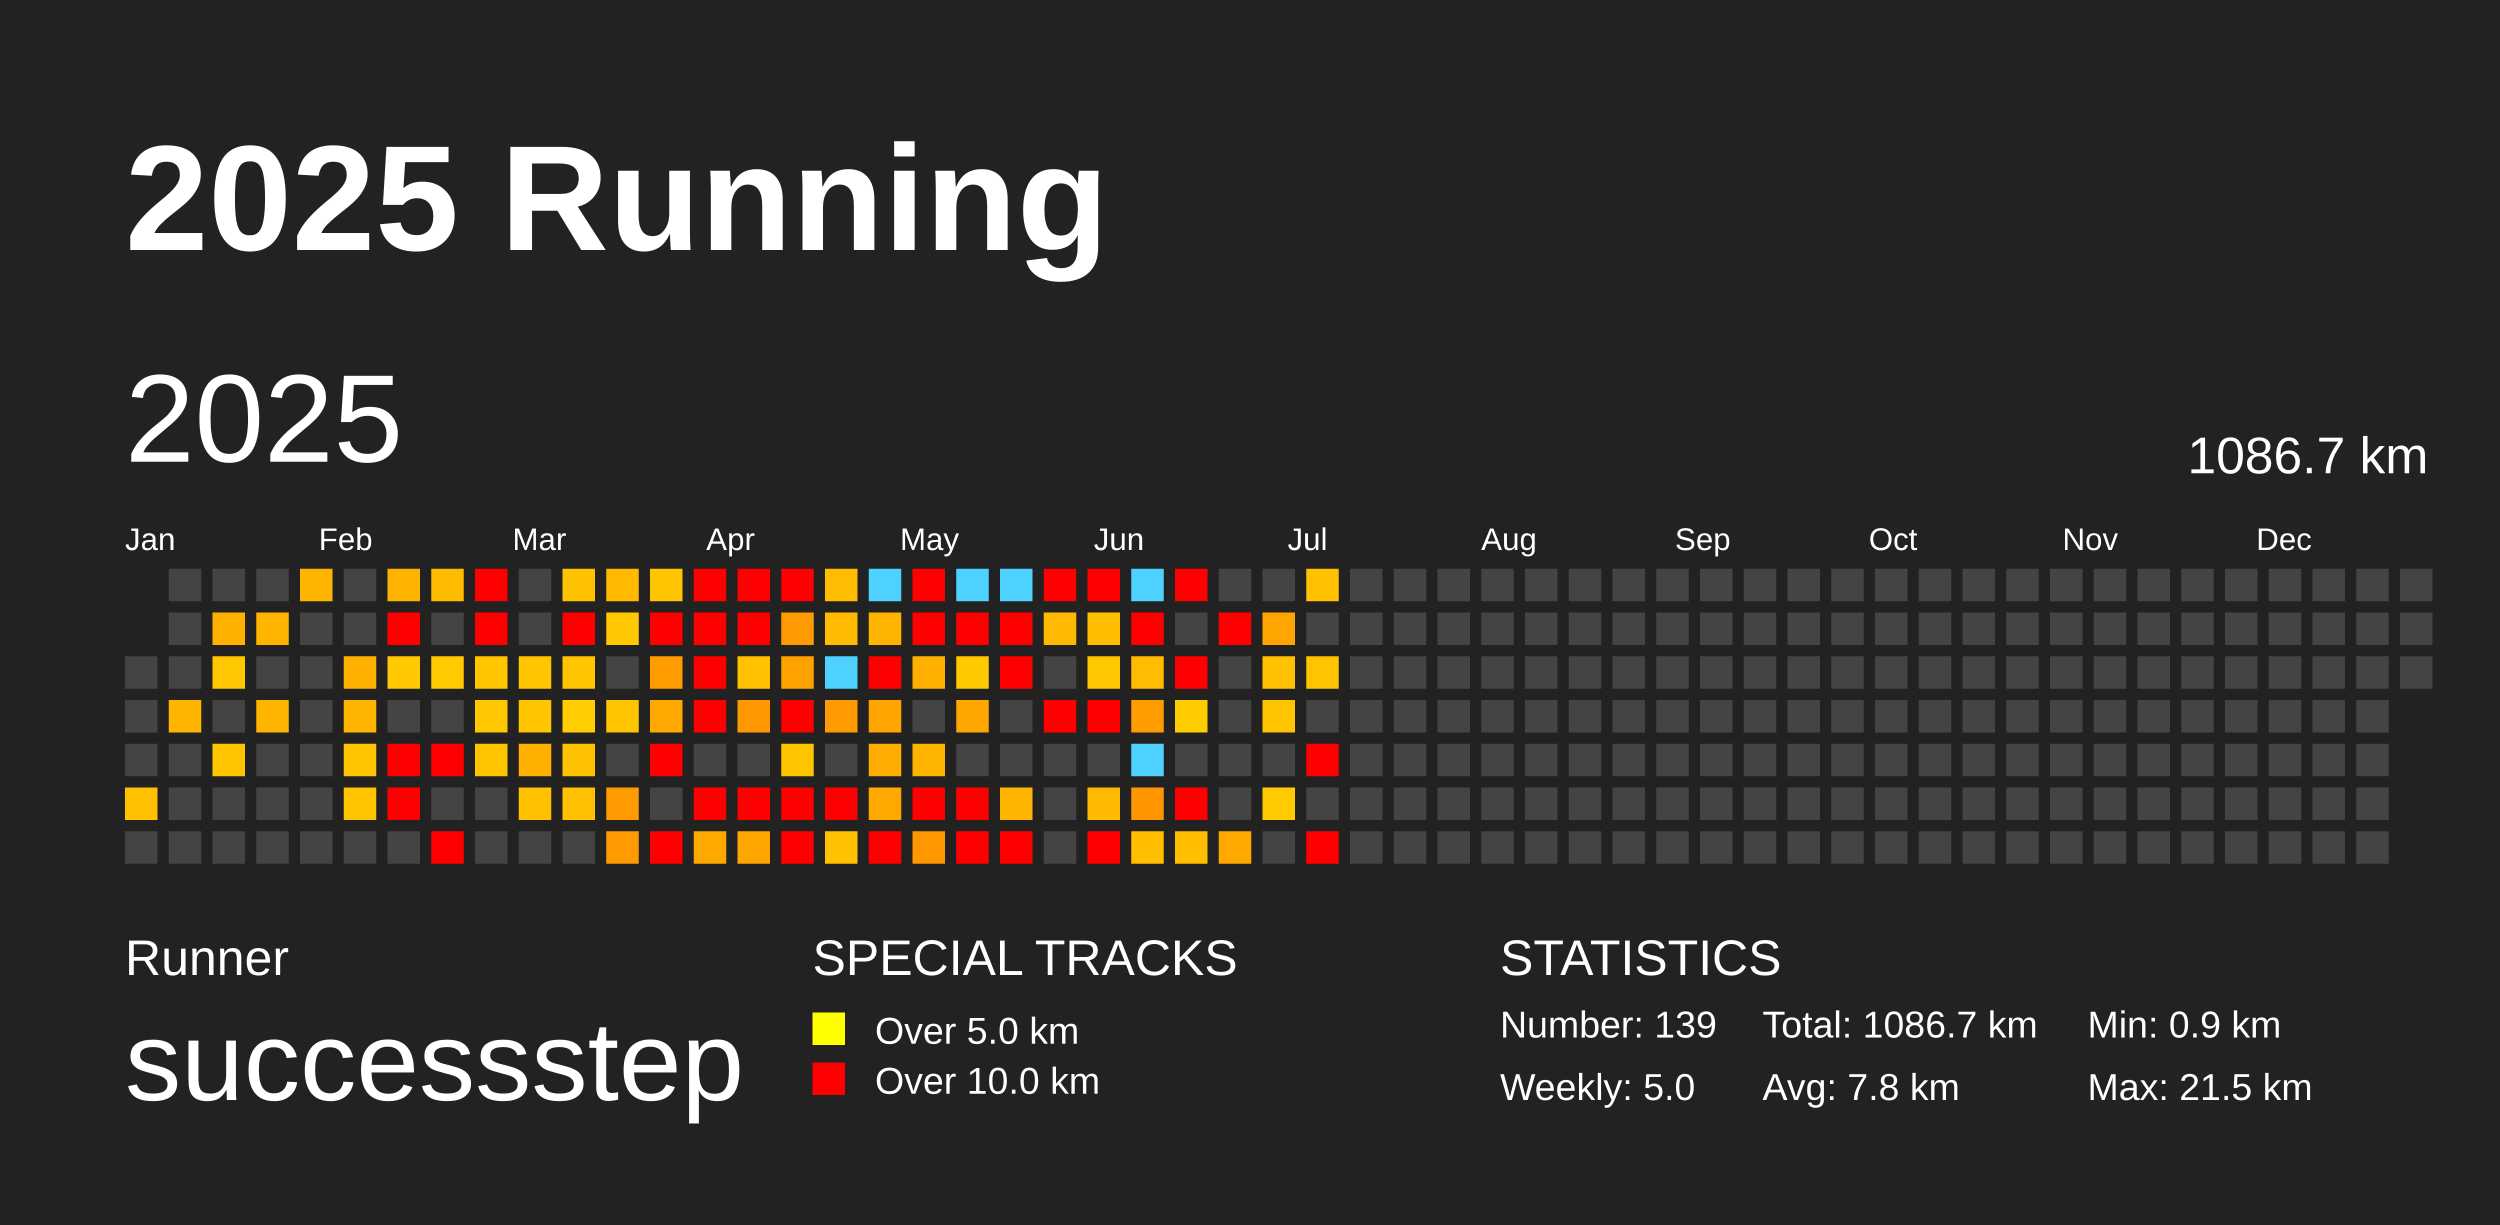
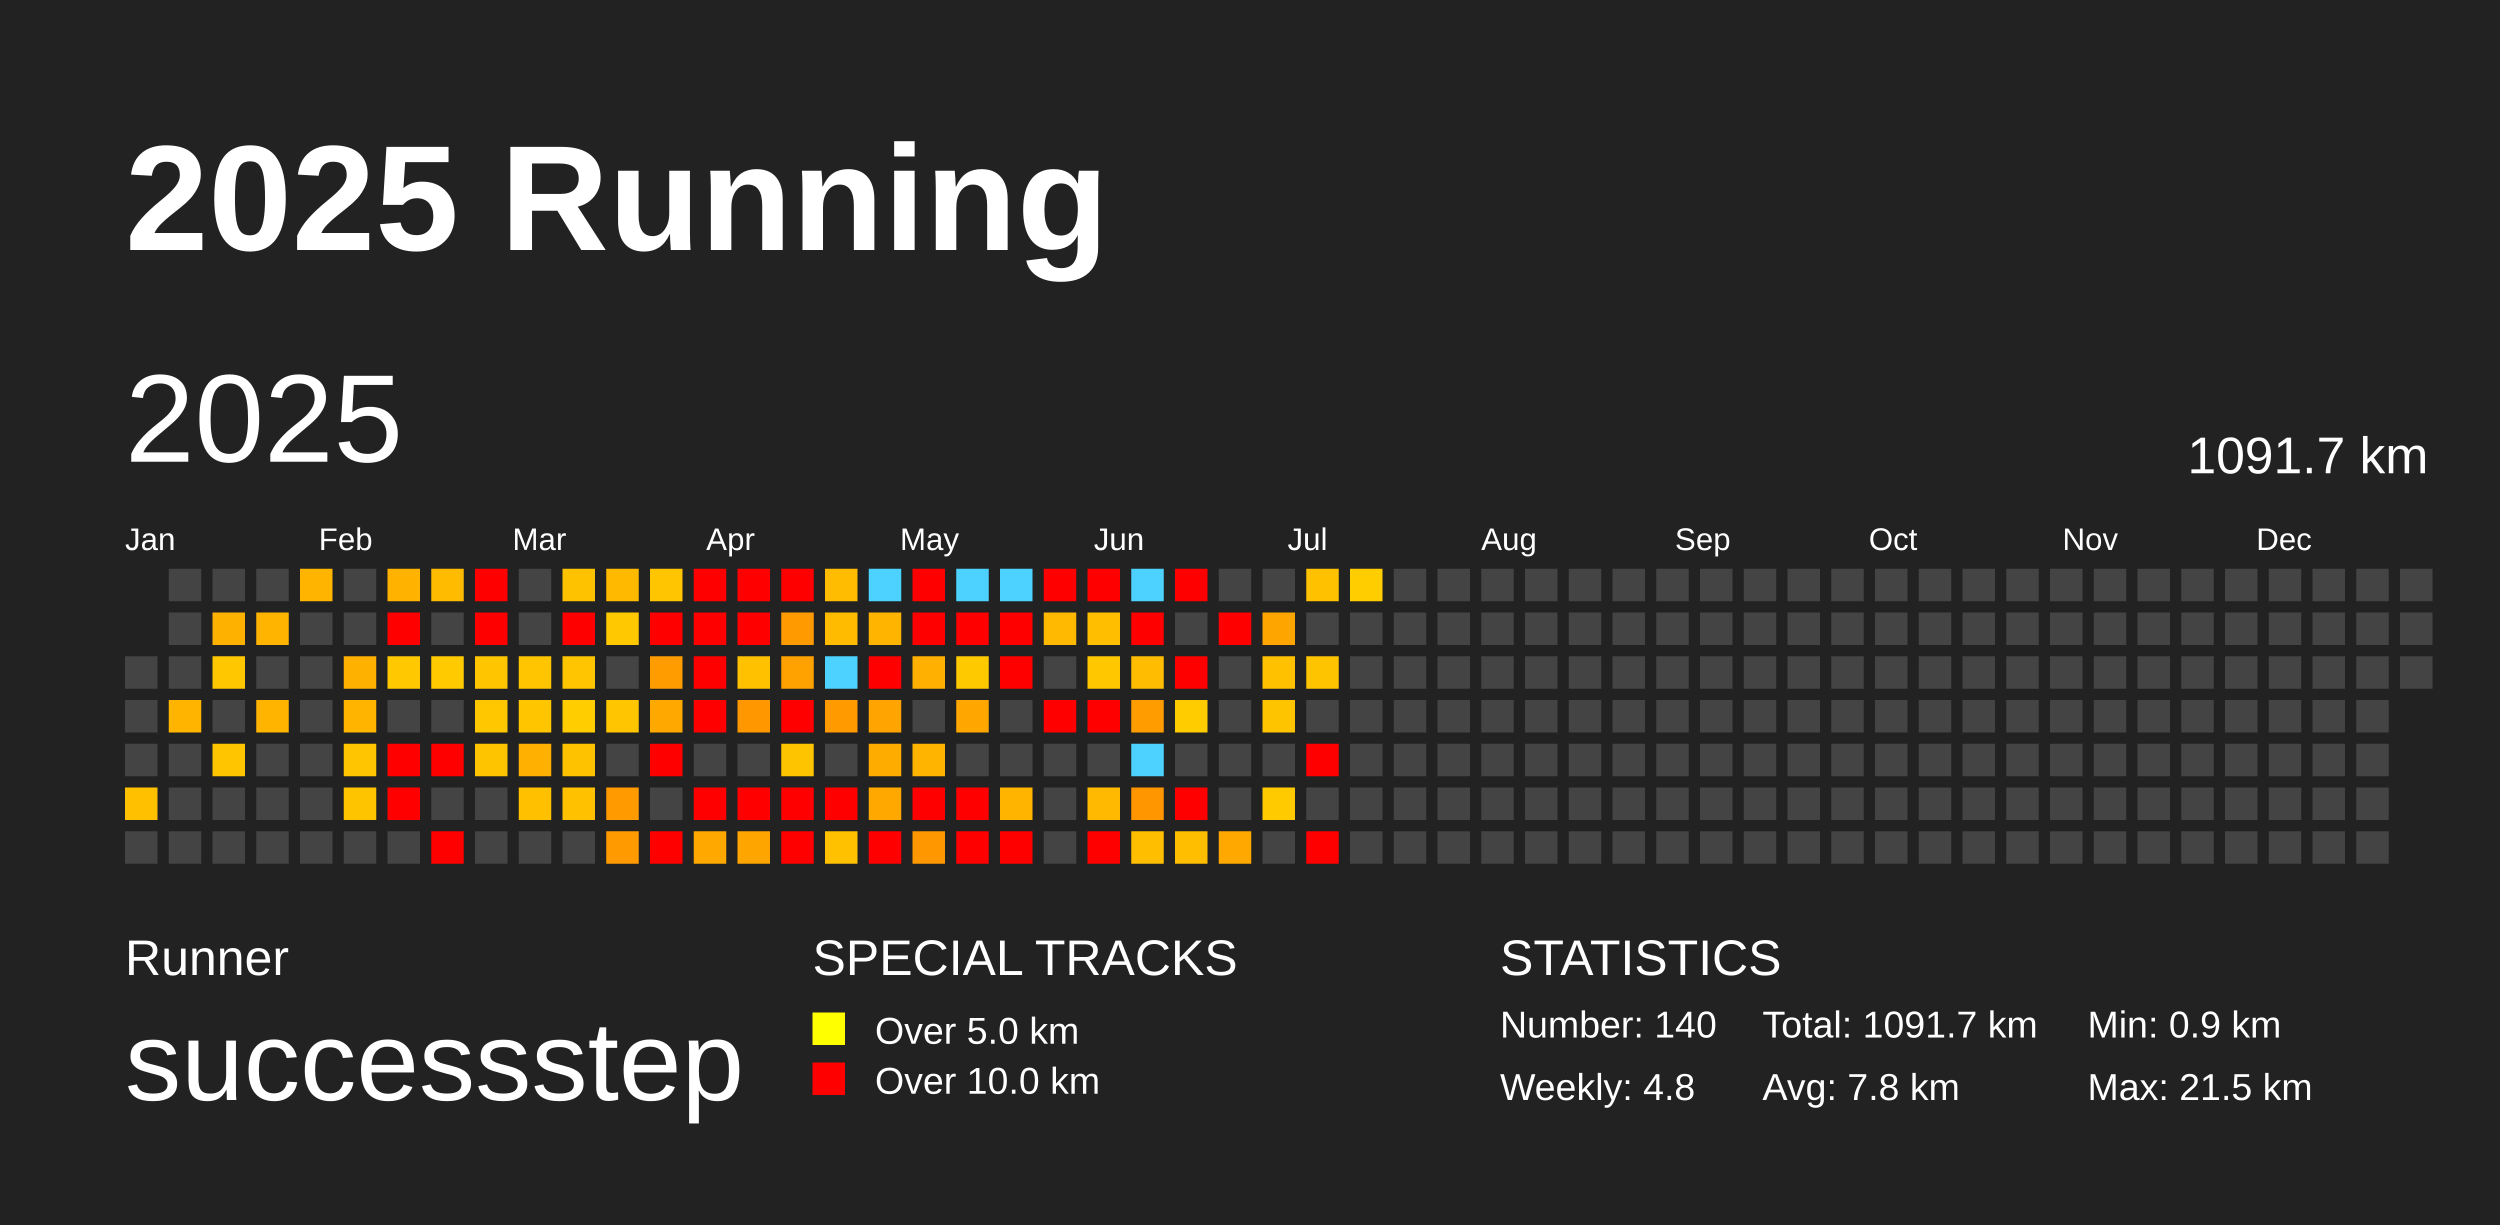
<svg xmlns="http://www.w3.org/2000/svg" baseProfile="full" height="98mm" version="1.1" viewBox="0,0,200,98" width="200mm">
  <defs />
  <rect fill="#222222" height="98" width="200" x="0" y="0" />
  <text fill="#FFFFFF" style="font-size:12px; font-family:Arial; font-weight:bold;" x="10" y="20">2025 Running</text>
  <text fill="#FFFFFF" style="font-size:4px; font-family:Arial" x="10" y="78">Runner</text>
  <text fill="#FFFFFF" style="font-size:9px; font-family:Arial" x="10" y="88">successstep</text>
  <text fill="#FFFFFF" style="font-size:4px; font-family:Arial" x="65" y="78">SPECIAL TRACKS</text>
  <rect fill="yellow" height="2.6" width="2.6" x="65" y="81" />
  <text fill="#FFFFFF" style="font-size:3px; font-family:Arial" x="70" y="83.5">Over 5.0 km</text>
  <rect fill="red" height="2.6" width="2.6" x="65" y="85" />
  <text fill="#FFFFFF" style="font-size:3px; font-family:Arial" x="70" y="87.5">Over 10.0 km</text>
  <text fill="#FFFFFF" style="font-size:4px; font-family:Arial" x="120" y="78">STATISTICS</text>
-   <text fill="#FFFFFF" style="font-size:3px; font-family:Arial" x="120" y="83">Number: 139</text>
-   <text fill="#FFFFFF" style="font-size:3px; font-family:Arial" x="120" y="88">Weekly: 5.0</text>
-   <text fill="#FFFFFF" style="font-size:3px; font-family:Arial" x="141" y="83">Total: 1086.7 km</text>
+   <text fill="#FFFFFF" style="font-size:3px; font-family:Arial" x="120" y="83">Number: 140</text>
+   <text fill="#FFFFFF" style="font-size:3px; font-family:Arial" x="120" y="88">Weekly: 4.8</text>
+   <text fill="#FFFFFF" style="font-size:3px; font-family:Arial" x="141" y="83">Total: 1091.7 km</text>
  <text fill="#FFFFFF" style="font-size:3px; font-family:Arial" x="141" y="88">Avg: 7.8 km</text>
  <text fill="#FFFFFF" style="font-size:3px; font-family:Arial" x="167" y="83">Min: 0.9 km</text>
  <text fill="#FFFFFF" style="font-size:3px; font-family:Arial" x="167" y="88">Max: 21.5 km</text>
  <text dominant-baseline="hanging" fill="#FFFFFF" style="font-size:10.0px; font-family:Arial;" x="10" y="30">2025</text>
-   <text dominant-baseline="hanging" fill="#FFFFFF" style="font-size:4.125px; font-family:Arial;" x="175" y="35">1086.7 km</text>
+   <text dominant-baseline="hanging" fill="#FFFFFF" style="font-size:4.125px; font-family:Arial;" x="175" y="35">1091.7 km</text>
  <text fill="#FFFFFF" style="font-size:2.5px; font-family:Arial" x="10.0" y="44">Jan</text>
  <text fill="#FFFFFF" style="font-size:2.5px; font-family:Arial" x="25.5" y="44">Feb</text>
  <text fill="#FFFFFF" style="font-size:2.5px; font-family:Arial" x="41.0" y="44">Mar</text>
  <text fill="#FFFFFF" style="font-size:2.5px; font-family:Arial" x="56.5" y="44">Apr</text>
  <text fill="#FFFFFF" style="font-size:2.5px; font-family:Arial" x="72.0" y="44">May</text>
  <text fill="#FFFFFF" style="font-size:2.5px; font-family:Arial" x="87.5" y="44">Jun</text>
  <text fill="#FFFFFF" style="font-size:2.5px; font-family:Arial" x="103.0" y="44">Jul</text>
  <text fill="#FFFFFF" style="font-size:2.5px; font-family:Arial" x="118.5" y="44">Aug</text>
  <text fill="#FFFFFF" style="font-size:2.5px; font-family:Arial" x="134.0" y="44">Sep</text>
  <text fill="#FFFFFF" style="font-size:2.5px; font-family:Arial" x="149.5" y="44">Oct</text>
  <text fill="#FFFFFF" style="font-size:2.5px; font-family:Arial" x="165.0" y="44">Nov</text>
  <text fill="#FFFFFF" style="font-size:2.5px; font-family:Arial" x="180.5" y="44">Dec</text>
  <rect fill="#444444" height="2.6" width="2.6" x="10.0" y="52.5" />
  <rect fill="#444444" height="2.6" width="2.6" x="10.0" y="56.0" />
  <rect fill="#444444" height="2.6" width="2.6" x="10.0" y="59.5" />
  <rect fill="#ffc000" height="2.6" width="2.6" x="10.0" y="63.0" />
  <rect fill="#444444" height="2.6" width="2.6" x="10.0" y="66.5" />
  <rect fill="#444444" height="2.6" width="2.6" x="13.5" y="45.5" />
  <rect fill="#444444" height="2.6" width="2.6" x="13.5" y="49.0" />
  <rect fill="#444444" height="2.6" width="2.6" x="13.5" y="52.5" />
  <rect fill="#ffb500" height="2.6" width="2.6" x="13.5" y="56.0" />
  <rect fill="#444444" height="2.6" width="2.6" x="13.5" y="59.5" />
  <rect fill="#444444" height="2.6" width="2.6" x="13.5" y="63.0" />
  <rect fill="#444444" height="2.6" width="2.6" x="13.5" y="66.5" />
  <rect fill="#444444" height="2.6" width="2.6" x="17.0" y="45.5" />
  <rect fill="#ffb100" height="2.6" width="2.6" x="17.0" y="49.0" />
  <rect fill="#ffc700" height="2.6" width="2.6" x="17.0" y="52.5" />
  <rect fill="#444444" height="2.6" width="2.6" x="17.0" y="56.0" />
  <rect fill="#ffc600" height="2.6" width="2.6" x="17.0" y="59.5" />
  <rect fill="#444444" height="2.6" width="2.6" x="17.0" y="63.0" />
  <rect fill="#444444" height="2.6" width="2.6" x="17.0" y="66.5" />
  <rect fill="#444444" height="2.6" width="2.6" x="20.5" y="45.5" />
  <rect fill="#ffb400" height="2.6" width="2.6" x="20.5" y="49.0" />
  <rect fill="#444444" height="2.6" width="2.6" x="20.5" y="52.5" />
  <rect fill="#ffb500" height="2.6" width="2.6" x="20.5" y="56.0" />
  <rect fill="#444444" height="2.6" width="2.6" x="20.5" y="59.5" />
  <rect fill="#444444" height="2.6" width="2.6" x="20.5" y="63.0" />
  <rect fill="#444444" height="2.6" width="2.6" x="20.5" y="66.5" />
  <rect fill="#ffb400" height="2.6" width="2.6" x="24.0" y="45.5" />
  <rect fill="#444444" height="2.6" width="2.6" x="24.0" y="49.0" />
  <rect fill="#444444" height="2.6" width="2.6" x="24.0" y="52.5" />
  <rect fill="#444444" height="2.6" width="2.6" x="24.0" y="56.0" />
  <rect fill="#444444" height="2.6" width="2.6" x="24.0" y="59.5" />
  <rect fill="#444444" height="2.6" width="2.6" x="24.0" y="63.0" />
  <rect fill="#444444" height="2.6" width="2.6" x="24.0" y="66.5" />
  <rect fill="#444444" height="2.6" width="2.6" x="27.5" y="45.5" />
  <rect fill="#444444" height="2.6" width="2.6" x="27.5" y="49.0" />
  <rect fill="#ffb100" height="2.6" width="2.6" x="27.5" y="52.5" />
  <rect fill="#ffb400" height="2.6" width="2.6" x="27.5" y="56.0" />
  <rect fill="#ffc500" height="2.6" width="2.6" x="27.5" y="59.5" />
  <rect fill="#ffc400" height="2.6" width="2.6" x="27.5" y="63.0" />
  <rect fill="#444444" height="2.6" width="2.6" x="27.5" y="66.5" />
  <rect fill="#ffb300" height="2.6" width="2.6" x="31.0" y="45.5" />
  <rect fill="red" height="2.6" width="2.6" x="31.0" y="49.0" />
  <rect fill="#ffc800" height="2.6" width="2.6" x="31.0" y="52.5" />
  <rect fill="#444444" height="2.6" width="2.6" x="31.0" y="56.0" />
  <rect fill="red" height="2.6" width="2.6" x="31.0" y="59.5" />
  <rect fill="red" height="2.6" width="2.6" x="31.0" y="63.0" />
  <rect fill="#444444" height="2.6" width="2.6" x="31.0" y="66.5" />
  <rect fill="#ffbb00" height="2.6" width="2.6" x="34.5" y="45.5" />
  <rect fill="#444444" height="2.6" width="2.6" x="34.5" y="49.0" />
  <rect fill="#ffcb00" height="2.6" width="2.6" x="34.5" y="52.5" />
  <rect fill="#444444" height="2.6" width="2.6" x="34.5" y="56.0" />
  <rect fill="red" height="2.6" width="2.6" x="34.5" y="59.5" />
  <rect fill="#444444" height="2.6" width="2.6" x="34.5" y="63.0" />
  <rect fill="red" height="2.6" width="2.6" x="34.5" y="66.5" />
  <rect fill="red" height="2.6" width="2.6" x="38.0" y="45.5" />
  <rect fill="red" height="2.6" width="2.6" x="38.0" y="49.0" />
  <rect fill="#ffc600" height="2.6" width="2.6" x="38.0" y="52.5" />
  <rect fill="#ffc700" height="2.6" width="2.6" x="38.0" y="56.0" />
  <rect fill="#ffc400" height="2.6" width="2.6" x="38.0" y="59.5" />
  <rect fill="#444444" height="2.6" width="2.6" x="38.0" y="63.0" />
  <rect fill="#444444" height="2.6" width="2.6" x="38.0" y="66.5" />
  <rect fill="#444444" height="2.6" width="2.6" x="41.5" y="45.5" />
  <rect fill="#444444" height="2.6" width="2.6" x="41.5" y="49.0" />
  <rect fill="#ffc500" height="2.6" width="2.6" x="41.5" y="52.5" />
  <rect fill="#ffc600" height="2.6" width="2.6" x="41.5" y="56.0" />
  <rect fill="#ffb000" height="2.6" width="2.6" x="41.5" y="59.5" />
  <rect fill="#ffc000" height="2.6" width="2.6" x="41.5" y="63.0" />
  <rect fill="#444444" height="2.6" width="2.6" x="41.5" y="66.5" />
  <rect fill="#ffc200" height="2.6" width="2.6" x="45.0" y="45.5" />
  <rect fill="red" height="2.6" width="2.6" x="45.0" y="49.0" />
  <rect fill="#ffc500" height="2.6" width="2.6" x="45.0" y="52.5" />
  <rect fill="#ffcd00" height="2.6" width="2.6" x="45.0" y="56.0" />
  <rect fill="#ffc200" height="2.6" width="2.6" x="45.0" y="59.5" />
  <rect fill="#ffc100" height="2.6" width="2.6" x="45.0" y="63.0" />
  <rect fill="#444444" height="2.6" width="2.6" x="45.0" y="66.5" />
  <rect fill="#ffba00" height="2.6" width="2.6" x="48.5" y="45.5" />
  <rect fill="#ffc800" height="2.6" width="2.6" x="48.5" y="49.0" />
  <rect fill="#444444" height="2.6" width="2.6" x="48.5" y="52.5" />
  <rect fill="#ffc500" height="2.6" width="2.6" x="48.5" y="56.0" />
  <rect fill="#444444" height="2.6" width="2.6" x="48.5" y="59.5" />
  <rect fill="#ff9a00" height="2.6" width="2.6" x="48.5" y="63.0" />
  <rect fill="#ff9b00" height="2.6" width="2.6" x="48.5" y="66.5" />
  <rect fill="#ffc500" height="2.6" width="2.6" x="52.0" y="45.5" />
  <rect fill="red" height="2.6" width="2.6" x="52.0" y="49.0" />
  <rect fill="#ff9c00" height="2.6" width="2.6" x="52.0" y="52.5" />
  <rect fill="#ffa900" height="2.6" width="2.6" x="52.0" y="56.0" />
  <rect fill="red" height="2.6" width="2.6" x="52.0" y="59.5" />
  <rect fill="#444444" height="2.6" width="2.6" x="52.0" y="63.0" />
  <rect fill="red" height="2.6" width="2.6" x="52.0" y="66.5" />
  <rect fill="red" height="2.6" width="2.6" x="55.5" y="45.5" />
  <rect fill="red" height="2.6" width="2.6" x="55.5" y="49.0" />
  <rect fill="red" height="2.6" width="2.6" x="55.5" y="52.5" />
  <rect fill="red" height="2.6" width="2.6" x="55.5" y="56.0" />
  <rect fill="#444444" height="2.6" width="2.6" x="55.5" y="59.5" />
  <rect fill="red" height="2.6" width="2.6" x="55.5" y="63.0" />
  <rect fill="#ffa800" height="2.6" width="2.6" x="55.5" y="66.5" />
  <rect fill="red" height="2.6" width="2.6" x="59.0" y="45.5" />
  <rect fill="red" height="2.6" width="2.6" x="59.0" y="49.0" />
  <rect fill="#ffc100" height="2.6" width="2.6" x="59.0" y="52.5" />
  <rect fill="#ff9700" height="2.6" width="2.6" x="59.0" y="56.0" />
  <rect fill="#444444" height="2.6" width="2.6" x="59.0" y="59.5" />
  <rect fill="red" height="2.6" width="2.6" x="59.0" y="63.0" />
  <rect fill="#ffa500" height="2.6" width="2.6" x="59.0" y="66.5" />
  <rect fill="red" height="2.6" width="2.6" x="62.5" y="45.5" />
  <rect fill="#ff9b00" height="2.6" width="2.6" x="62.5" y="49.0" />
  <rect fill="#ffa200" height="2.6" width="2.6" x="62.5" y="52.5" />
  <rect fill="red" height="2.6" width="2.6" x="62.5" y="56.0" />
  <rect fill="#ffc400" height="2.6" width="2.6" x="62.5" y="59.5" />
  <rect fill="red" height="2.6" width="2.6" x="62.5" y="63.0" />
  <rect fill="red" height="2.6" width="2.6" x="62.5" y="66.5" />
  <rect fill="#ffbc00" height="2.6" width="2.6" x="66.0" y="45.5" />
  <rect fill="#ffbb00" height="2.6" width="2.6" x="66.0" y="49.0" />
  <rect fill="#4dd2ff" height="2.6" width="2.6" x="66.0" y="52.5" />
  <rect fill="#ff9a00" height="2.6" width="2.6" x="66.0" y="56.0" />
  <rect fill="#444444" height="2.6" width="2.6" x="66.0" y="59.5" />
  <rect fill="red" height="2.6" width="2.6" x="66.0" y="63.0" />
  <rect fill="#ffc100" height="2.6" width="2.6" x="66.0" y="66.5" />
  <rect fill="#4dd2ff" height="2.6" width="2.6" x="69.5" y="45.5" />
  <rect fill="#ffb500" height="2.6" width="2.6" x="69.5" y="49.0" />
  <rect fill="red" height="2.6" width="2.6" x="69.5" y="52.5" />
  <rect fill="#ffa400" height="2.6" width="2.6" x="69.5" y="56.0" />
  <rect fill="#ffac00" height="2.6" width="2.6" x="69.5" y="59.5" />
  <rect fill="#ffa900" height="2.6" width="2.6" x="69.5" y="63.0" />
  <rect fill="red" height="2.6" width="2.6" x="69.5" y="66.5" />
  <rect fill="red" height="2.6" width="2.6" x="73.0" y="45.5" />
  <rect fill="red" height="2.6" width="2.6" x="73.0" y="49.0" />
  <rect fill="#ffb000" height="2.6" width="2.6" x="73.0" y="52.5" />
  <rect fill="#444444" height="2.6" width="2.6" x="73.0" y="56.0" />
  <rect fill="#ffb400" height="2.6" width="2.6" x="73.0" y="59.5" />
  <rect fill="red" height="2.6" width="2.6" x="73.0" y="63.0" />
  <rect fill="#ff9800" height="2.6" width="2.6" x="73.0" y="66.5" />
  <rect fill="#4dd2ff" height="2.6" width="2.6" x="76.5" y="45.5" />
  <rect fill="red" height="2.6" width="2.6" x="76.5" y="49.0" />
  <rect fill="#ffc900" height="2.6" width="2.6" x="76.5" y="52.5" />
  <rect fill="#ffa700" height="2.6" width="2.6" x="76.5" y="56.0" />
  <rect fill="#444444" height="2.6" width="2.6" x="76.5" y="59.5" />
  <rect fill="red" height="2.6" width="2.6" x="76.5" y="63.0" />
  <rect fill="red" height="2.6" width="2.6" x="76.5" y="66.5" />
  <rect fill="#4dd2ff" height="2.6" width="2.6" x="80.0" y="45.5" />
  <rect fill="red" height="2.6" width="2.6" x="80.0" y="49.0" />
  <rect fill="red" height="2.6" width="2.6" x="80.0" y="52.5" />
  <rect fill="#444444" height="2.6" width="2.6" x="80.0" y="56.0" />
  <rect fill="#444444" height="2.6" width="2.6" x="80.0" y="59.5" />
  <rect fill="#ffb500" height="2.6" width="2.6" x="80.0" y="63.0" />
  <rect fill="red" height="2.6" width="2.6" x="80.0" y="66.5" />
  <rect fill="red" height="2.6" width="2.6" x="83.5" y="45.5" />
  <rect fill="#ffb900" height="2.6" width="2.6" x="83.5" y="49.0" />
  <rect fill="#444444" height="2.6" width="2.6" x="83.5" y="52.5" />
  <rect fill="red" height="2.6" width="2.6" x="83.5" y="56.0" />
  <rect fill="#444444" height="2.6" width="2.6" x="83.5" y="59.5" />
  <rect fill="#444444" height="2.6" width="2.6" x="83.5" y="63.0" />
  <rect fill="#444444" height="2.6" width="2.6" x="83.5" y="66.5" />
  <rect fill="red" height="2.6" width="2.6" x="87.0" y="45.5" />
  <rect fill="#ffbf00" height="2.6" width="2.6" x="87.0" y="49.0" />
  <rect fill="#ffc700" height="2.6" width="2.6" x="87.0" y="52.5" />
  <rect fill="red" height="2.6" width="2.6" x="87.0" y="56.0" />
  <rect fill="#444444" height="2.6" width="2.6" x="87.0" y="59.5" />
  <rect fill="#ffb900" height="2.6" width="2.6" x="87.0" y="63.0" />
  <rect fill="red" height="2.6" width="2.6" x="87.0" y="66.5" />
  <rect fill="#4dd2ff" height="2.6" width="2.6" x="90.5" y="45.5" />
  <rect fill="red" height="2.6" width="2.6" x="90.5" y="49.0" />
  <rect fill="#ffbc00" height="2.6" width="2.6" x="90.5" y="52.5" />
  <rect fill="#ff9d00" height="2.6" width="2.6" x="90.5" y="56.0" />
  <rect fill="#4dd2ff" height="2.6" width="2.6" x="90.5" y="59.5" />
  <rect fill="#ff9600" height="2.6" width="2.6" x="90.5" y="63.0" />
  <rect fill="#ffbf00" height="2.6" width="2.6" x="90.5" y="66.5" />
  <rect fill="red" height="2.6" width="2.6" x="94.0" y="45.5" />
  <rect fill="#444444" height="2.6" width="2.6" x="94.0" y="49.0" />
  <rect fill="red" height="2.6" width="2.6" x="94.0" y="52.5" />
  <rect fill="#ffcc00" height="2.6" width="2.6" x="94.0" y="56.0" />
  <rect fill="#444444" height="2.6" width="2.6" x="94.0" y="59.5" />
  <rect fill="red" height="2.6" width="2.6" x="94.0" y="63.0" />
  <rect fill="#ffbe00" height="2.6" width="2.6" x="94.0" y="66.5" />
  <rect fill="#444444" height="2.6" width="2.6" x="97.5" y="45.5" />
  <rect fill="red" height="2.6" width="2.6" x="97.5" y="49.0" />
  <rect fill="#444444" height="2.6" width="2.6" x="97.5" y="52.5" />
  <rect fill="#444444" height="2.6" width="2.6" x="97.5" y="56.0" />
  <rect fill="#444444" height="2.6" width="2.6" x="97.5" y="59.5" />
  <rect fill="#444444" height="2.6" width="2.6" x="97.5" y="63.0" />
  <rect fill="#ffa900" height="2.6" width="2.6" x="97.5" y="66.5" />
  <rect fill="#444444" height="2.6" width="2.6" x="101.0" y="45.5" />
  <rect fill="#ffa500" height="2.6" width="2.6" x="101.0" y="49.0" />
  <rect fill="#ffc100" height="2.6" width="2.6" x="101.0" y="52.5" />
  <rect fill="#ffc400" height="2.6" width="2.6" x="101.0" y="56.0" />
  <rect fill="#444444" height="2.6" width="2.6" x="101.0" y="59.5" />
  <rect fill="#ffcb00" height="2.6" width="2.6" x="101.0" y="63.0" />
  <rect fill="#444444" height="2.6" width="2.6" x="101.0" y="66.5" />
  <rect fill="#ffc100" height="2.6" width="2.6" x="104.5" y="45.5" />
  <rect fill="#444444" height="2.6" width="2.6" x="104.5" y="49.0" />
  <rect fill="#ffc400" height="2.6" width="2.6" x="104.5" y="52.5" />
  <rect fill="#444444" height="2.6" width="2.6" x="104.5" y="56.0" />
  <rect fill="red" height="2.6" width="2.6" x="104.5" y="59.5" />
  <rect fill="#444444" height="2.6" width="2.6" x="104.5" y="63.0" />
  <rect fill="red" height="2.6" width="2.6" x="104.5" y="66.5" />
-   <rect fill="#444444" height="2.6" width="2.6" x="108.0" y="45.5" />
+   <rect fill="#ffcd00" height="2.6" width="2.6" x="108.0" y="45.5" />
  <rect fill="#444444" height="2.6" width="2.6" x="108.0" y="49.0" />
  <rect fill="#444444" height="2.6" width="2.6" x="108.0" y="52.5" />
  <rect fill="#444444" height="2.6" width="2.6" x="108.0" y="56.0" />
  <rect fill="#444444" height="2.6" width="2.6" x="108.0" y="59.5" />
  <rect fill="#444444" height="2.6" width="2.6" x="108.0" y="63.0" />
  <rect fill="#444444" height="2.6" width="2.6" x="108.0" y="66.5" />
  <rect fill="#444444" height="2.6" width="2.6" x="111.5" y="45.5" />
  <rect fill="#444444" height="2.6" width="2.6" x="111.5" y="49.0" />
  <rect fill="#444444" height="2.6" width="2.6" x="111.5" y="52.5" />
  <rect fill="#444444" height="2.6" width="2.6" x="111.5" y="56.0" />
  <rect fill="#444444" height="2.6" width="2.6" x="111.5" y="59.5" />
  <rect fill="#444444" height="2.6" width="2.6" x="111.5" y="63.0" />
  <rect fill="#444444" height="2.6" width="2.6" x="111.5" y="66.5" />
  <rect fill="#444444" height="2.6" width="2.6" x="115.0" y="45.5" />
  <rect fill="#444444" height="2.6" width="2.6" x="115.0" y="49.0" />
  <rect fill="#444444" height="2.6" width="2.6" x="115.0" y="52.5" />
  <rect fill="#444444" height="2.6" width="2.6" x="115.0" y="56.0" />
  <rect fill="#444444" height="2.6" width="2.6" x="115.0" y="59.5" />
  <rect fill="#444444" height="2.6" width="2.6" x="115.0" y="63.0" />
  <rect fill="#444444" height="2.6" width="2.6" x="115.0" y="66.5" />
  <rect fill="#444444" height="2.6" width="2.6" x="118.5" y="45.5" />
  <rect fill="#444444" height="2.6" width="2.6" x="118.5" y="49.0" />
  <rect fill="#444444" height="2.6" width="2.6" x="118.5" y="52.5" />
  <rect fill="#444444" height="2.6" width="2.6" x="118.5" y="56.0" />
  <rect fill="#444444" height="2.6" width="2.6" x="118.5" y="59.5" />
  <rect fill="#444444" height="2.6" width="2.6" x="118.5" y="63.0" />
  <rect fill="#444444" height="2.6" width="2.6" x="118.5" y="66.5" />
  <rect fill="#444444" height="2.6" width="2.6" x="122.0" y="45.5" />
  <rect fill="#444444" height="2.6" width="2.6" x="122.0" y="49.0" />
  <rect fill="#444444" height="2.6" width="2.6" x="122.0" y="52.5" />
  <rect fill="#444444" height="2.6" width="2.6" x="122.0" y="56.0" />
  <rect fill="#444444" height="2.6" width="2.6" x="122.0" y="59.5" />
  <rect fill="#444444" height="2.6" width="2.6" x="122.0" y="63.0" />
  <rect fill="#444444" height="2.6" width="2.6" x="122.0" y="66.5" />
  <rect fill="#444444" height="2.6" width="2.6" x="125.5" y="45.5" />
  <rect fill="#444444" height="2.6" width="2.6" x="125.5" y="49.0" />
  <rect fill="#444444" height="2.6" width="2.6" x="125.5" y="52.5" />
  <rect fill="#444444" height="2.6" width="2.6" x="125.5" y="56.0" />
  <rect fill="#444444" height="2.6" width="2.6" x="125.5" y="59.5" />
  <rect fill="#444444" height="2.6" width="2.6" x="125.5" y="63.0" />
  <rect fill="#444444" height="2.6" width="2.6" x="125.5" y="66.5" />
  <rect fill="#444444" height="2.6" width="2.6" x="129.0" y="45.5" />
  <rect fill="#444444" height="2.6" width="2.6" x="129.0" y="49.0" />
  <rect fill="#444444" height="2.6" width="2.6" x="129.0" y="52.5" />
  <rect fill="#444444" height="2.6" width="2.6" x="129.0" y="56.0" />
  <rect fill="#444444" height="2.6" width="2.6" x="129.0" y="59.5" />
  <rect fill="#444444" height="2.6" width="2.6" x="129.0" y="63.0" />
  <rect fill="#444444" height="2.6" width="2.6" x="129.0" y="66.5" />
  <rect fill="#444444" height="2.6" width="2.6" x="132.5" y="45.5" />
  <rect fill="#444444" height="2.6" width="2.6" x="132.5" y="49.0" />
  <rect fill="#444444" height="2.6" width="2.6" x="132.5" y="52.5" />
  <rect fill="#444444" height="2.6" width="2.6" x="132.5" y="56.0" />
  <rect fill="#444444" height="2.6" width="2.6" x="132.5" y="59.5" />
  <rect fill="#444444" height="2.6" width="2.6" x="132.5" y="63.0" />
  <rect fill="#444444" height="2.6" width="2.6" x="132.5" y="66.5" />
  <rect fill="#444444" height="2.6" width="2.6" x="136.0" y="45.5" />
  <rect fill="#444444" height="2.6" width="2.6" x="136.0" y="49.0" />
  <rect fill="#444444" height="2.6" width="2.6" x="136.0" y="52.5" />
  <rect fill="#444444" height="2.6" width="2.6" x="136.0" y="56.0" />
  <rect fill="#444444" height="2.6" width="2.6" x="136.0" y="59.5" />
  <rect fill="#444444" height="2.6" width="2.6" x="136.0" y="63.0" />
  <rect fill="#444444" height="2.6" width="2.6" x="136.0" y="66.5" />
  <rect fill="#444444" height="2.6" width="2.6" x="139.5" y="45.5" />
  <rect fill="#444444" height="2.6" width="2.6" x="139.5" y="49.0" />
  <rect fill="#444444" height="2.6" width="2.6" x="139.5" y="52.5" />
  <rect fill="#444444" height="2.6" width="2.6" x="139.5" y="56.0" />
  <rect fill="#444444" height="2.6" width="2.6" x="139.5" y="59.5" />
  <rect fill="#444444" height="2.6" width="2.6" x="139.5" y="63.0" />
  <rect fill="#444444" height="2.6" width="2.6" x="139.5" y="66.5" />
  <rect fill="#444444" height="2.6" width="2.6" x="143.0" y="45.5" />
  <rect fill="#444444" height="2.6" width="2.6" x="143.0" y="49.0" />
  <rect fill="#444444" height="2.6" width="2.6" x="143.0" y="52.5" />
  <rect fill="#444444" height="2.6" width="2.6" x="143.0" y="56.0" />
  <rect fill="#444444" height="2.6" width="2.6" x="143.0" y="59.5" />
  <rect fill="#444444" height="2.6" width="2.6" x="143.0" y="63.0" />
  <rect fill="#444444" height="2.6" width="2.6" x="143.0" y="66.5" />
  <rect fill="#444444" height="2.6" width="2.6" x="146.5" y="45.5" />
  <rect fill="#444444" height="2.6" width="2.6" x="146.5" y="49.0" />
  <rect fill="#444444" height="2.6" width="2.6" x="146.5" y="52.5" />
  <rect fill="#444444" height="2.6" width="2.6" x="146.5" y="56.0" />
  <rect fill="#444444" height="2.6" width="2.6" x="146.5" y="59.5" />
  <rect fill="#444444" height="2.6" width="2.6" x="146.5" y="63.0" />
  <rect fill="#444444" height="2.6" width="2.6" x="146.5" y="66.5" />
  <rect fill="#444444" height="2.6" width="2.6" x="150.0" y="45.5" />
  <rect fill="#444444" height="2.6" width="2.6" x="150.0" y="49.0" />
  <rect fill="#444444" height="2.6" width="2.6" x="150.0" y="52.5" />
  <rect fill="#444444" height="2.6" width="2.6" x="150.0" y="56.0" />
  <rect fill="#444444" height="2.6" width="2.6" x="150.0" y="59.5" />
  <rect fill="#444444" height="2.6" width="2.6" x="150.0" y="63.0" />
  <rect fill="#444444" height="2.6" width="2.6" x="150.0" y="66.5" />
  <rect fill="#444444" height="2.6" width="2.6" x="153.5" y="45.5" />
  <rect fill="#444444" height="2.6" width="2.6" x="153.5" y="49.0" />
  <rect fill="#444444" height="2.6" width="2.6" x="153.5" y="52.5" />
  <rect fill="#444444" height="2.6" width="2.6" x="153.5" y="56.0" />
  <rect fill="#444444" height="2.6" width="2.6" x="153.5" y="59.5" />
  <rect fill="#444444" height="2.6" width="2.6" x="153.5" y="63.0" />
  <rect fill="#444444" height="2.6" width="2.6" x="153.5" y="66.5" />
  <rect fill="#444444" height="2.6" width="2.6" x="157.0" y="45.5" />
  <rect fill="#444444" height="2.6" width="2.6" x="157.0" y="49.0" />
  <rect fill="#444444" height="2.6" width="2.6" x="157.0" y="52.5" />
  <rect fill="#444444" height="2.6" width="2.6" x="157.0" y="56.0" />
  <rect fill="#444444" height="2.6" width="2.6" x="157.0" y="59.5" />
  <rect fill="#444444" height="2.6" width="2.6" x="157.0" y="63.0" />
  <rect fill="#444444" height="2.6" width="2.6" x="157.0" y="66.5" />
  <rect fill="#444444" height="2.6" width="2.6" x="160.5" y="45.5" />
  <rect fill="#444444" height="2.6" width="2.6" x="160.5" y="49.0" />
  <rect fill="#444444" height="2.6" width="2.6" x="160.5" y="52.5" />
  <rect fill="#444444" height="2.6" width="2.6" x="160.5" y="56.0" />
  <rect fill="#444444" height="2.6" width="2.6" x="160.5" y="59.5" />
  <rect fill="#444444" height="2.6" width="2.6" x="160.5" y="63.0" />
  <rect fill="#444444" height="2.6" width="2.6" x="160.5" y="66.5" />
  <rect fill="#444444" height="2.6" width="2.6" x="164.0" y="45.5" />
  <rect fill="#444444" height="2.6" width="2.6" x="164.0" y="49.0" />
  <rect fill="#444444" height="2.6" width="2.6" x="164.0" y="52.5" />
  <rect fill="#444444" height="2.6" width="2.6" x="164.0" y="56.0" />
  <rect fill="#444444" height="2.6" width="2.6" x="164.0" y="59.5" />
  <rect fill="#444444" height="2.6" width="2.6" x="164.0" y="63.0" />
  <rect fill="#444444" height="2.6" width="2.6" x="164.0" y="66.5" />
  <rect fill="#444444" height="2.6" width="2.6" x="167.5" y="45.5" />
  <rect fill="#444444" height="2.6" width="2.6" x="167.5" y="49.0" />
  <rect fill="#444444" height="2.6" width="2.6" x="167.5" y="52.5" />
  <rect fill="#444444" height="2.6" width="2.6" x="167.5" y="56.0" />
  <rect fill="#444444" height="2.6" width="2.6" x="167.5" y="59.5" />
  <rect fill="#444444" height="2.6" width="2.6" x="167.5" y="63.0" />
  <rect fill="#444444" height="2.6" width="2.6" x="167.5" y="66.5" />
  <rect fill="#444444" height="2.6" width="2.6" x="171.0" y="45.5" />
  <rect fill="#444444" height="2.6" width="2.6" x="171.0" y="49.0" />
  <rect fill="#444444" height="2.6" width="2.6" x="171.0" y="52.5" />
  <rect fill="#444444" height="2.6" width="2.6" x="171.0" y="56.0" />
  <rect fill="#444444" height="2.6" width="2.6" x="171.0" y="59.5" />
  <rect fill="#444444" height="2.6" width="2.6" x="171.0" y="63.0" />
  <rect fill="#444444" height="2.6" width="2.6" x="171.0" y="66.5" />
  <rect fill="#444444" height="2.6" width="2.6" x="174.5" y="45.5" />
  <rect fill="#444444" height="2.6" width="2.6" x="174.5" y="49.0" />
  <rect fill="#444444" height="2.6" width="2.6" x="174.5" y="52.5" />
  <rect fill="#444444" height="2.6" width="2.6" x="174.5" y="56.0" />
  <rect fill="#444444" height="2.6" width="2.6" x="174.5" y="59.5" />
  <rect fill="#444444" height="2.6" width="2.6" x="174.5" y="63.0" />
  <rect fill="#444444" height="2.6" width="2.6" x="174.5" y="66.5" />
  <rect fill="#444444" height="2.6" width="2.6" x="178.0" y="45.5" />
  <rect fill="#444444" height="2.6" width="2.6" x="178.0" y="49.0" />
  <rect fill="#444444" height="2.6" width="2.6" x="178.0" y="52.5" />
  <rect fill="#444444" height="2.6" width="2.6" x="178.0" y="56.0" />
  <rect fill="#444444" height="2.6" width="2.6" x="178.0" y="59.5" />
  <rect fill="#444444" height="2.6" width="2.6" x="178.0" y="63.0" />
  <rect fill="#444444" height="2.6" width="2.6" x="178.0" y="66.5" />
  <rect fill="#444444" height="2.6" width="2.6" x="181.5" y="45.5" />
  <rect fill="#444444" height="2.6" width="2.6" x="181.5" y="49.0" />
  <rect fill="#444444" height="2.6" width="2.6" x="181.5" y="52.5" />
  <rect fill="#444444" height="2.6" width="2.6" x="181.5" y="56.0" />
  <rect fill="#444444" height="2.6" width="2.6" x="181.5" y="59.5" />
  <rect fill="#444444" height="2.6" width="2.6" x="181.5" y="63.0" />
  <rect fill="#444444" height="2.6" width="2.6" x="181.5" y="66.5" />
  <rect fill="#444444" height="2.6" width="2.6" x="185.0" y="45.5" />
  <rect fill="#444444" height="2.6" width="2.6" x="185.0" y="49.0" />
  <rect fill="#444444" height="2.6" width="2.6" x="185.0" y="52.5" />
  <rect fill="#444444" height="2.6" width="2.6" x="185.0" y="56.0" />
  <rect fill="#444444" height="2.6" width="2.6" x="185.0" y="59.5" />
  <rect fill="#444444" height="2.6" width="2.6" x="185.0" y="63.0" />
  <rect fill="#444444" height="2.6" width="2.6" x="185.0" y="66.5" />
  <rect fill="#444444" height="2.6" width="2.6" x="188.5" y="45.5" />
  <rect fill="#444444" height="2.6" width="2.6" x="188.5" y="49.0" />
  <rect fill="#444444" height="2.6" width="2.6" x="188.5" y="52.5" />
  <rect fill="#444444" height="2.6" width="2.6" x="188.5" y="56.0" />
  <rect fill="#444444" height="2.6" width="2.6" x="188.5" y="59.5" />
  <rect fill="#444444" height="2.6" width="2.6" x="188.5" y="63.0" />
  <rect fill="#444444" height="2.6" width="2.6" x="188.5" y="66.5" />
  <rect fill="#444444" height="2.6" width="2.6" x="192.0" y="45.5" />
  <rect fill="#444444" height="2.6" width="2.6" x="192.0" y="49.0" />
  <rect fill="#444444" height="2.6" width="2.6" x="192.0" y="52.5" />
</svg>
